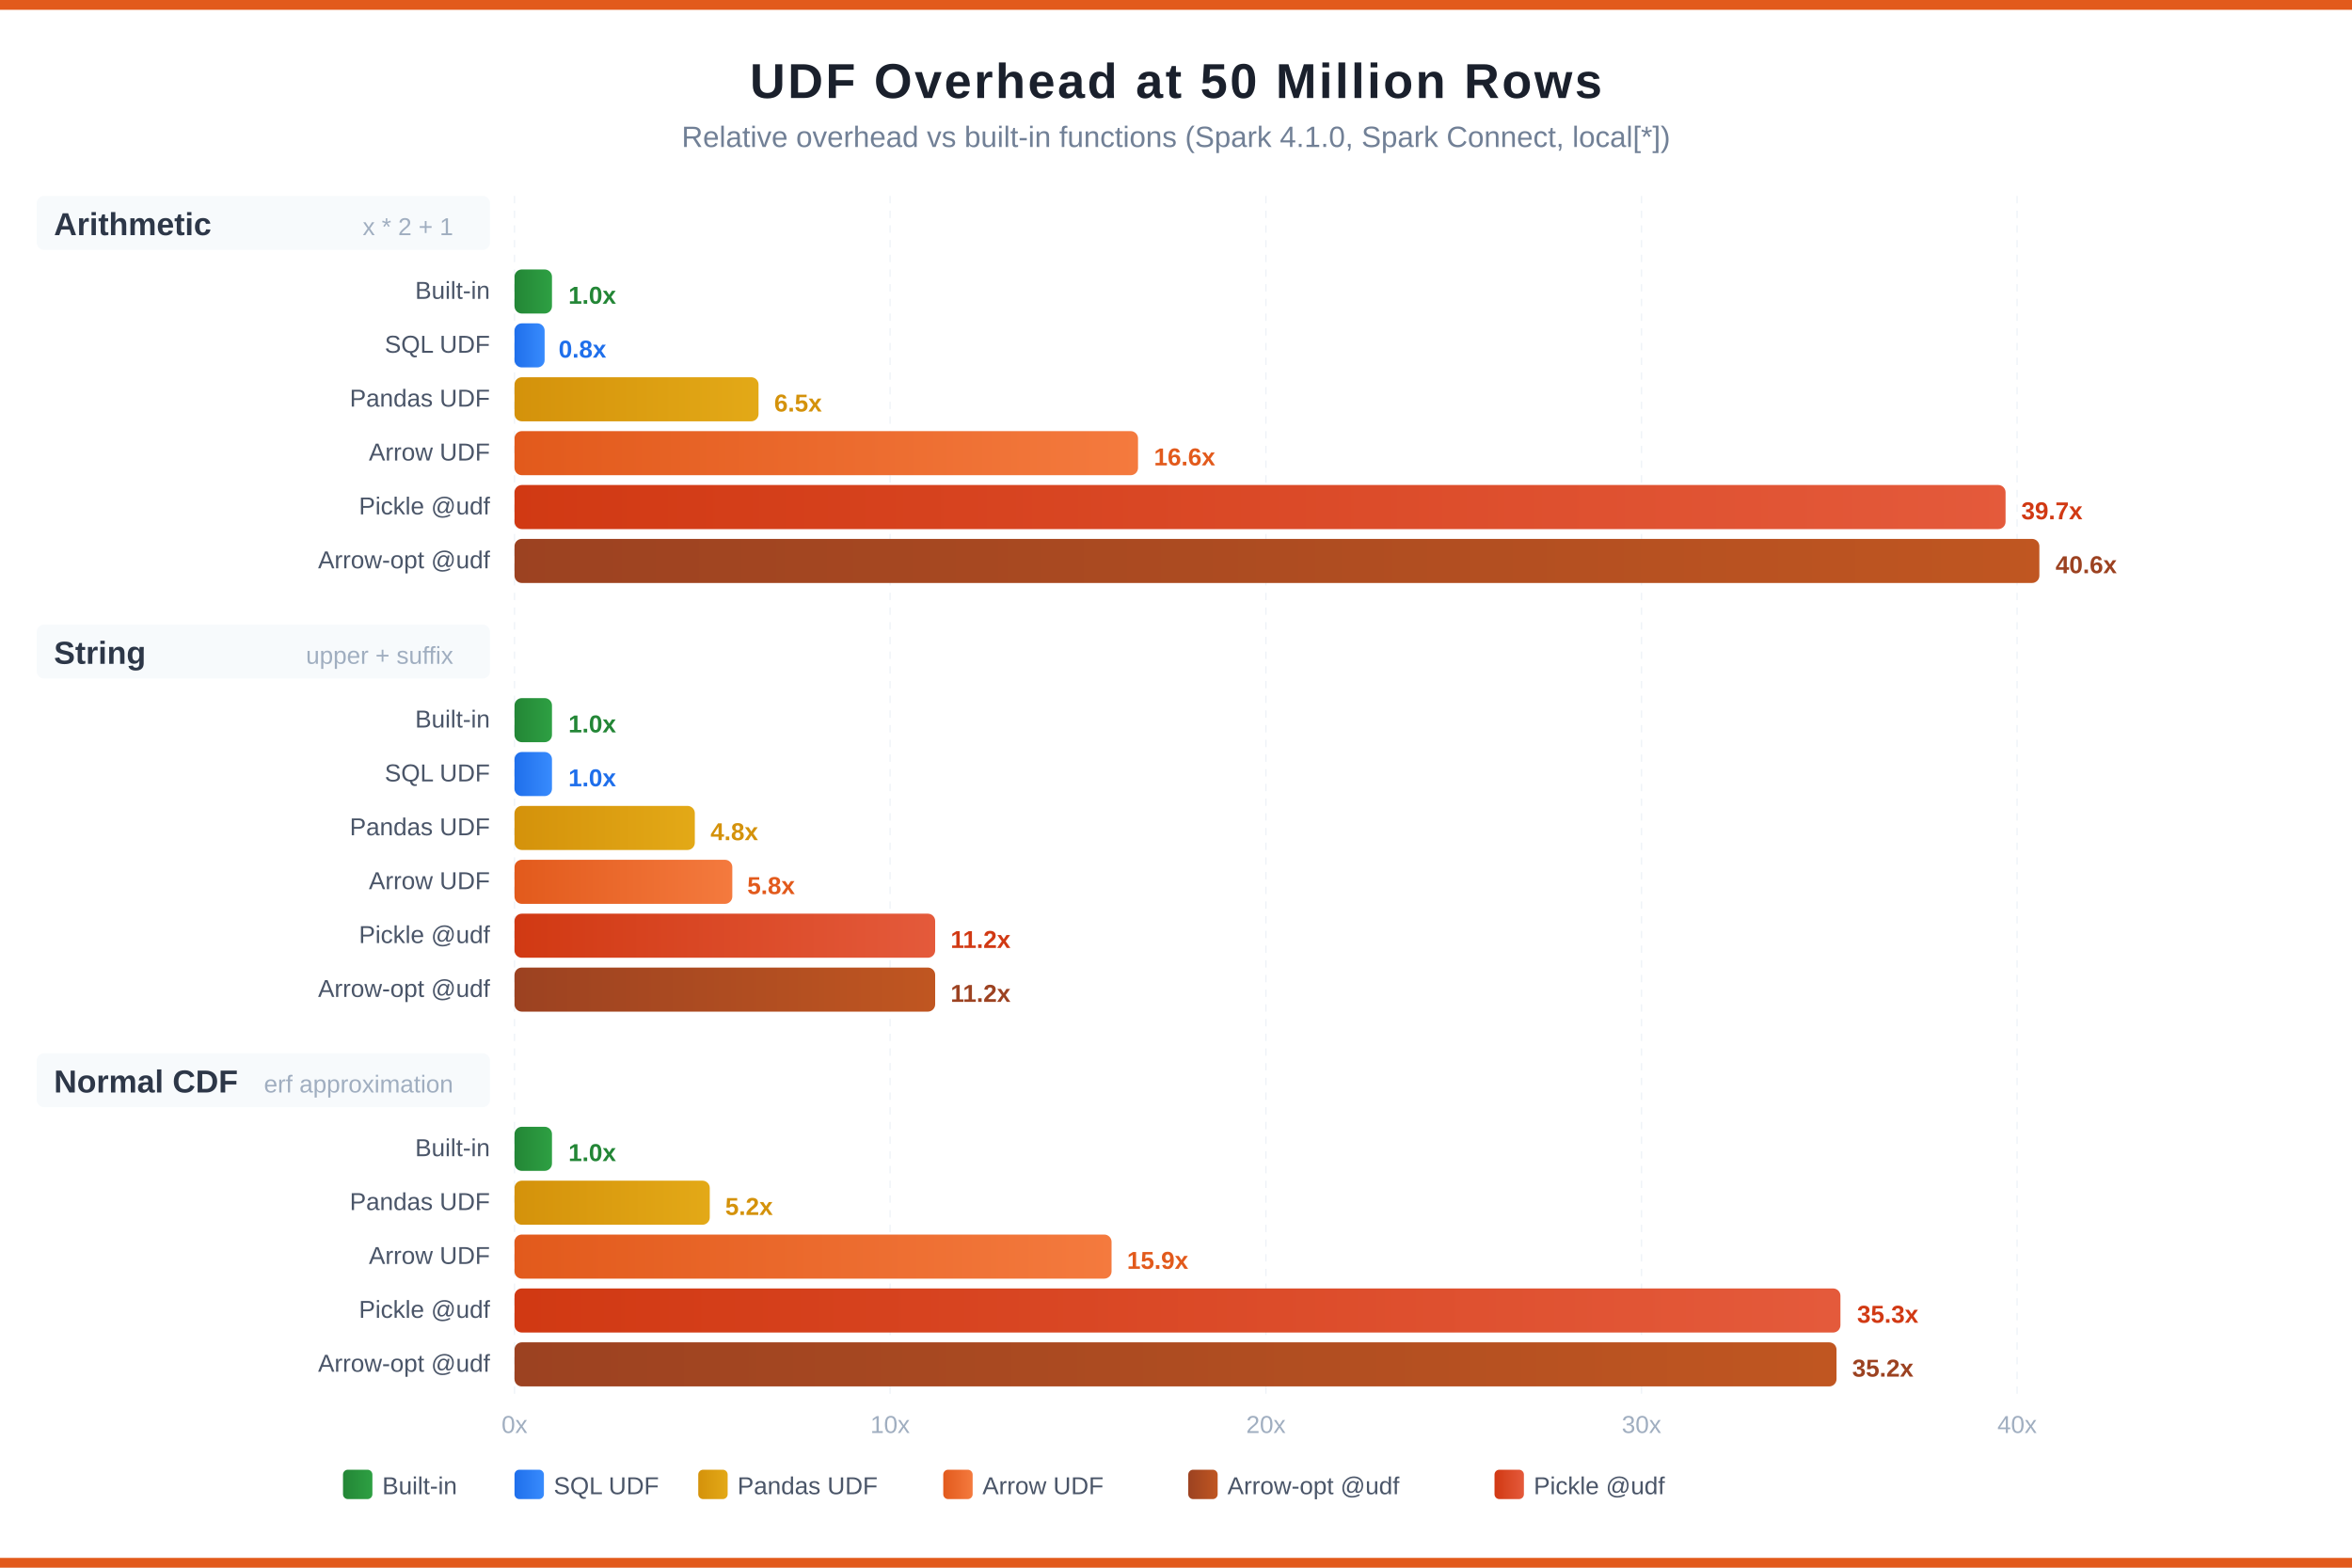
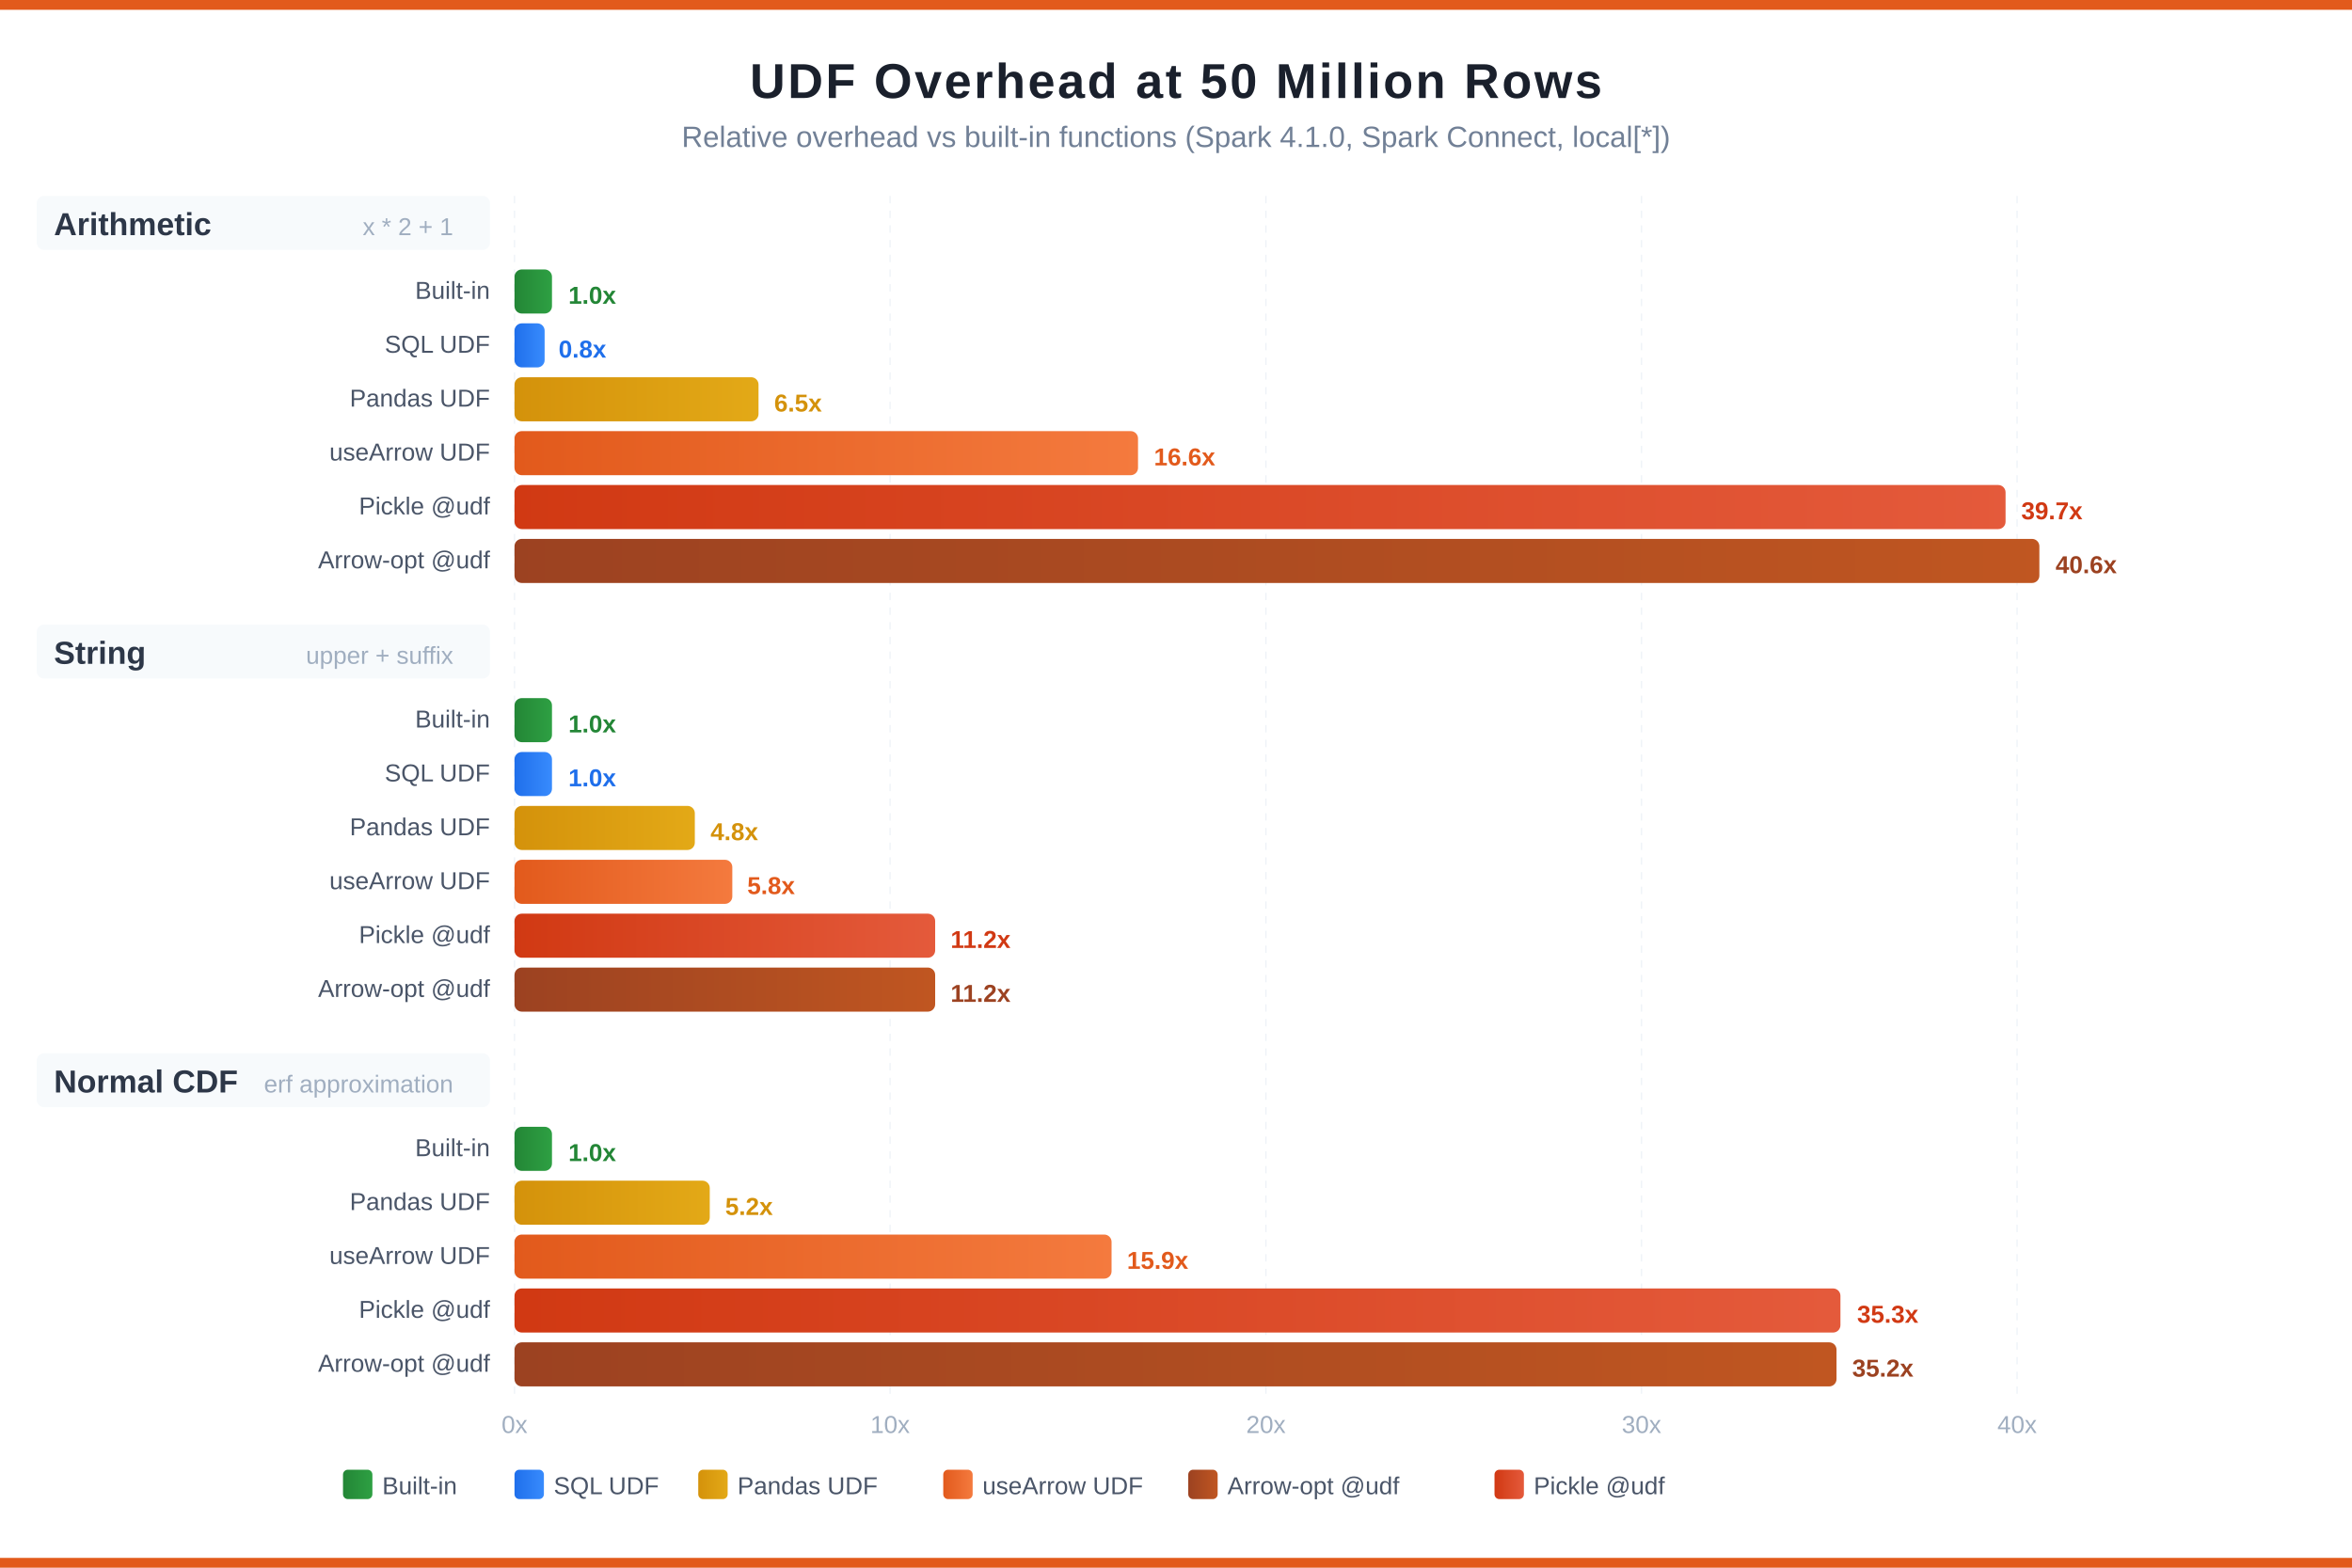
<svg xmlns="http://www.w3.org/2000/svg" viewBox="0 0 960 640" font-family="'Segoe UI', Arial, Helvetica, sans-serif">
  <defs>
    <linearGradient id="g-builtin" x1="0" x2="1" y1="0" y2="0">
      <stop offset="0%" stop-color="#238636" />
      <stop offset="100%" stop-color="#2ea043" />
    </linearGradient>
    <linearGradient id="g-sql" x1="0" x2="1" y1="0" y2="0">
      <stop offset="0%" stop-color="#1f6feb" />
      <stop offset="100%" stop-color="#388bfd" />
    </linearGradient>
    <linearGradient id="g-arrow" x1="0" x2="1" y1="0" y2="0">
      <stop offset="0%" stop-color="#E25A1C" />
      <stop offset="100%" stop-color="#F47A3E" />
    </linearGradient>
    <linearGradient id="g-pandas" x1="0" x2="1" y1="0" y2="0">
      <stop offset="0%" stop-color="#d4920b" />
      <stop offset="100%" stop-color="#e3a917" />
    </linearGradient>
    <linearGradient id="g-arrowopt" x1="0" x2="1" y1="0" y2="0">
      <stop offset="0%" stop-color="#9C4221" />
      <stop offset="100%" stop-color="#C05621" />
    </linearGradient>
    <linearGradient id="g-pickle" x1="0" x2="1" y1="0" y2="0">
      <stop offset="0%" stop-color="#D13913" />
      <stop offset="100%" stop-color="#E45A3B" />
    </linearGradient>
  </defs>
  <rect width="960" height="640" fill="#FFFFFF" />
  <rect x="0" y="0" width="960" height="4" fill="#E25A1C" />
  <text x="480" y="40" font-size="20" fill="#1A202C" text-anchor="middle" font-weight="bold" letter-spacing="1">UDF Overhead at 50 Million Rows</text>
  <text x="480" y="60" font-size="12" fill="#718096" text-anchor="middle">Relative overhead vs built-in functions (Spark 4.1.0, Spark Connect, local[*])</text>
  <g transform="translate(0, 80)">
    <g stroke="#EDF2F7" stroke-width="0.5" stroke-dasharray="3,3">
      <line x1="210" y1="0" x2="210" y2="490" />
      <line x1="363.3" y1="0" x2="363.3" y2="490" />
      <line x1="516.7" y1="0" x2="516.7" y2="490" />
      <line x1="670" y1="0" x2="670" y2="490" />
      <line x1="823.3" y1="0" x2="823.3" y2="490" />
    </g>
    <g font-size="10" fill="#A0AEC0" text-anchor="middle">
      <text x="210" y="505">0x</text>
      <text x="363.3" y="505">10x</text>
      <text x="516.7" y="505">20x</text>
      <text x="670" y="505">30x</text>
      <text x="823.3" y="505">40x</text>
    </g>
    <rect x="15" y="0" width="185" height="22" rx="3" fill="#F7FAFC" />
    <text x="22" y="16" font-size="13" fill="#2D3748" font-weight="bold">Arithmetic</text>
    <text x="185" y="16" font-size="10" fill="#A0AEC0" text-anchor="end">x * 2 + 1</text>
    <text x="200" y="42" font-size="10" fill="#4A5568" text-anchor="end">Built-in</text>
    <rect x="210" y="30" width="15.3" height="18" rx="3" fill="url(#g-builtin)" />
    <text x="232" y="44" font-size="10" fill="#238636" font-weight="600">1.0x</text>
    <text x="200" y="64" font-size="10" fill="#4A5568" text-anchor="end">SQL UDF</text>
    <rect x="210" y="52" width="12.3" height="18" rx="3" fill="url(#g-sql)" />
    <text x="228" y="66" font-size="10" fill="#1f6feb" font-weight="600">0.8x</text>
    <text x="200" y="86" font-size="10" fill="#4A5568" text-anchor="end">Pandas UDF</text>
    <rect x="210" y="74" width="99.6" height="18" rx="3" fill="url(#g-pandas)" />
    <text x="316" y="88" font-size="10" fill="#d4920b" font-weight="600">6.5x</text>
-     <text x="200" y="108" font-size="10" fill="#4A5568" text-anchor="end">Arrow UDF</text>
+     <text x="200" y="108" font-size="10" fill="#4A5568" text-anchor="end">useArrow UDF</text>
    <rect x="210" y="96" width="254.5" height="18" rx="3" fill="url(#g-arrow)" />
    <text x="471" y="110" font-size="10" fill="#E25A1C" font-weight="600">16.6x</text>
    <text x="200" y="130" font-size="10" fill="#4A5568" text-anchor="end">Pickle @udf</text>
    <rect x="210" y="118" width="608.6" height="18" rx="3" fill="url(#g-pickle)" />
    <text x="825" y="132" font-size="10" fill="#D13913" font-weight="700">39.7x</text>
    <text x="200" y="152" font-size="10" fill="#4A5568" text-anchor="end">Arrow-opt @udf</text>
    <rect x="210" y="140" width="622.4" height="18" rx="3" fill="url(#g-arrowopt)" />
    <text x="839" y="154" font-size="10" fill="#9C4221" font-weight="700">40.6x</text>
    <rect x="15" y="175" width="185" height="22" rx="3" fill="#F7FAFC" />
    <text x="22" y="191" font-size="13" fill="#2D3748" font-weight="bold">String</text>
    <text x="185" y="191" font-size="10" fill="#A0AEC0" text-anchor="end">upper + suffix</text>
    <text x="200" y="217" font-size="10" fill="#4A5568" text-anchor="end">Built-in</text>
    <rect x="210" y="205" width="15.3" height="18" rx="3" fill="url(#g-builtin)" />
    <text x="232" y="219" font-size="10" fill="#238636" font-weight="600">1.0x</text>
    <text x="200" y="239" font-size="10" fill="#4A5568" text-anchor="end">SQL UDF</text>
    <rect x="210" y="227" width="15.3" height="18" rx="3" fill="url(#g-sql)" />
    <text x="232" y="241" font-size="10" fill="#1f6feb" font-weight="600">1.0x</text>
    <text x="200" y="261" font-size="10" fill="#4A5568" text-anchor="end">Pandas UDF</text>
    <rect x="210" y="249" width="73.6" height="18" rx="3" fill="url(#g-pandas)" />
    <text x="290" y="263" font-size="10" fill="#d4920b" font-weight="600">4.8x</text>
-     <text x="200" y="283" font-size="10" fill="#4A5568" text-anchor="end">Arrow UDF</text>
+     <text x="200" y="283" font-size="10" fill="#4A5568" text-anchor="end">useArrow UDF</text>
    <rect x="210" y="271" width="88.9" height="18" rx="3" fill="url(#g-arrow)" />
    <text x="305" y="285" font-size="10" fill="#E25A1C" font-weight="600">5.8x</text>
    <text x="200" y="305" font-size="10" fill="#4A5568" text-anchor="end">Pickle @udf</text>
    <rect x="210" y="293" width="171.7" height="18" rx="3" fill="url(#g-pickle)" />
    <text x="388" y="307" font-size="10" fill="#D13913" font-weight="600">11.2x</text>
    <text x="200" y="327" font-size="10" fill="#4A5568" text-anchor="end">Arrow-opt @udf</text>
    <rect x="210" y="315" width="171.7" height="18" rx="3" fill="url(#g-arrowopt)" />
    <text x="388" y="329" font-size="10" fill="#9C4221" font-weight="600">11.2x</text>
    <rect x="15" y="350" width="185" height="22" rx="3" fill="#F7FAFC" />
    <text x="22" y="366" font-size="13" fill="#2D3748" font-weight="bold">Normal CDF</text>
    <text x="185" y="366" font-size="10" fill="#A0AEC0" text-anchor="end">erf approximation</text>
    <text x="200" y="392" font-size="10" fill="#4A5568" text-anchor="end">Built-in</text>
    <rect x="210" y="380" width="15.3" height="18" rx="3" fill="url(#g-builtin)" />
    <text x="232" y="394" font-size="10" fill="#238636" font-weight="600">1.0x</text>
    <text x="200" y="414" font-size="10" fill="#4A5568" text-anchor="end">Pandas UDF</text>
    <rect x="210" y="402" width="79.7" height="18" rx="3" fill="url(#g-pandas)" />
    <text x="296" y="416" font-size="10" fill="#d4920b" font-weight="600">5.2x</text>
-     <text x="200" y="436" font-size="10" fill="#4A5568" text-anchor="end">Arrow UDF</text>
+     <text x="200" y="436" font-size="10" fill="#4A5568" text-anchor="end">useArrow UDF</text>
    <rect x="210" y="424" width="243.7" height="18" rx="3" fill="url(#g-arrow)" />
    <text x="460" y="438" font-size="10" fill="#E25A1C" font-weight="600">15.9x</text>
    <text x="200" y="458" font-size="10" fill="#4A5568" text-anchor="end">Pickle @udf</text>
    <rect x="210" y="446" width="541.2" height="18" rx="3" fill="url(#g-pickle)" />
    <text x="758" y="460" font-size="10" fill="#D13913" font-weight="700">35.3x</text>
    <text x="200" y="480" font-size="10" fill="#4A5568" text-anchor="end">Arrow-opt @udf</text>
    <rect x="210" y="468" width="539.6" height="18" rx="3" fill="url(#g-arrowopt)" />
    <text x="756" y="482" font-size="10" fill="#9C4221" font-weight="700">35.2x</text>
  </g>
  <g transform="translate(140, 600)" font-size="10">
    <rect x="0" y="0" width="12" height="12" rx="2" fill="url(#g-builtin)" />
    <text x="16" y="10" fill="#4A5568">Built-in</text>
    <rect x="70" y="0" width="12" height="12" rx="2" fill="url(#g-sql)" />
    <text x="86" y="10" fill="#4A5568">SQL UDF</text>
    <rect x="145" y="0" width="12" height="12" rx="2" fill="url(#g-pandas)" />
    <text x="161" y="10" fill="#4A5568">Pandas UDF</text>
    <rect x="245" y="0" width="12" height="12" rx="2" fill="url(#g-arrow)" />
-     <text x="261" y="10" fill="#4A5568">Arrow UDF</text>
+     <text x="261" y="10" fill="#4A5568">useArrow UDF</text>
    <rect x="345" y="0" width="12" height="12" rx="2" fill="url(#g-arrowopt)" />
    <text x="361" y="10" fill="#4A5568">Arrow-opt @udf</text>
    <rect x="470" y="0" width="12" height="12" rx="2" fill="url(#g-pickle)" />
    <text x="486" y="10" fill="#4A5568">Pickle @udf</text>
  </g>
  <rect x="0" y="636" width="960" height="4" fill="#E25A1C" />
</svg>
